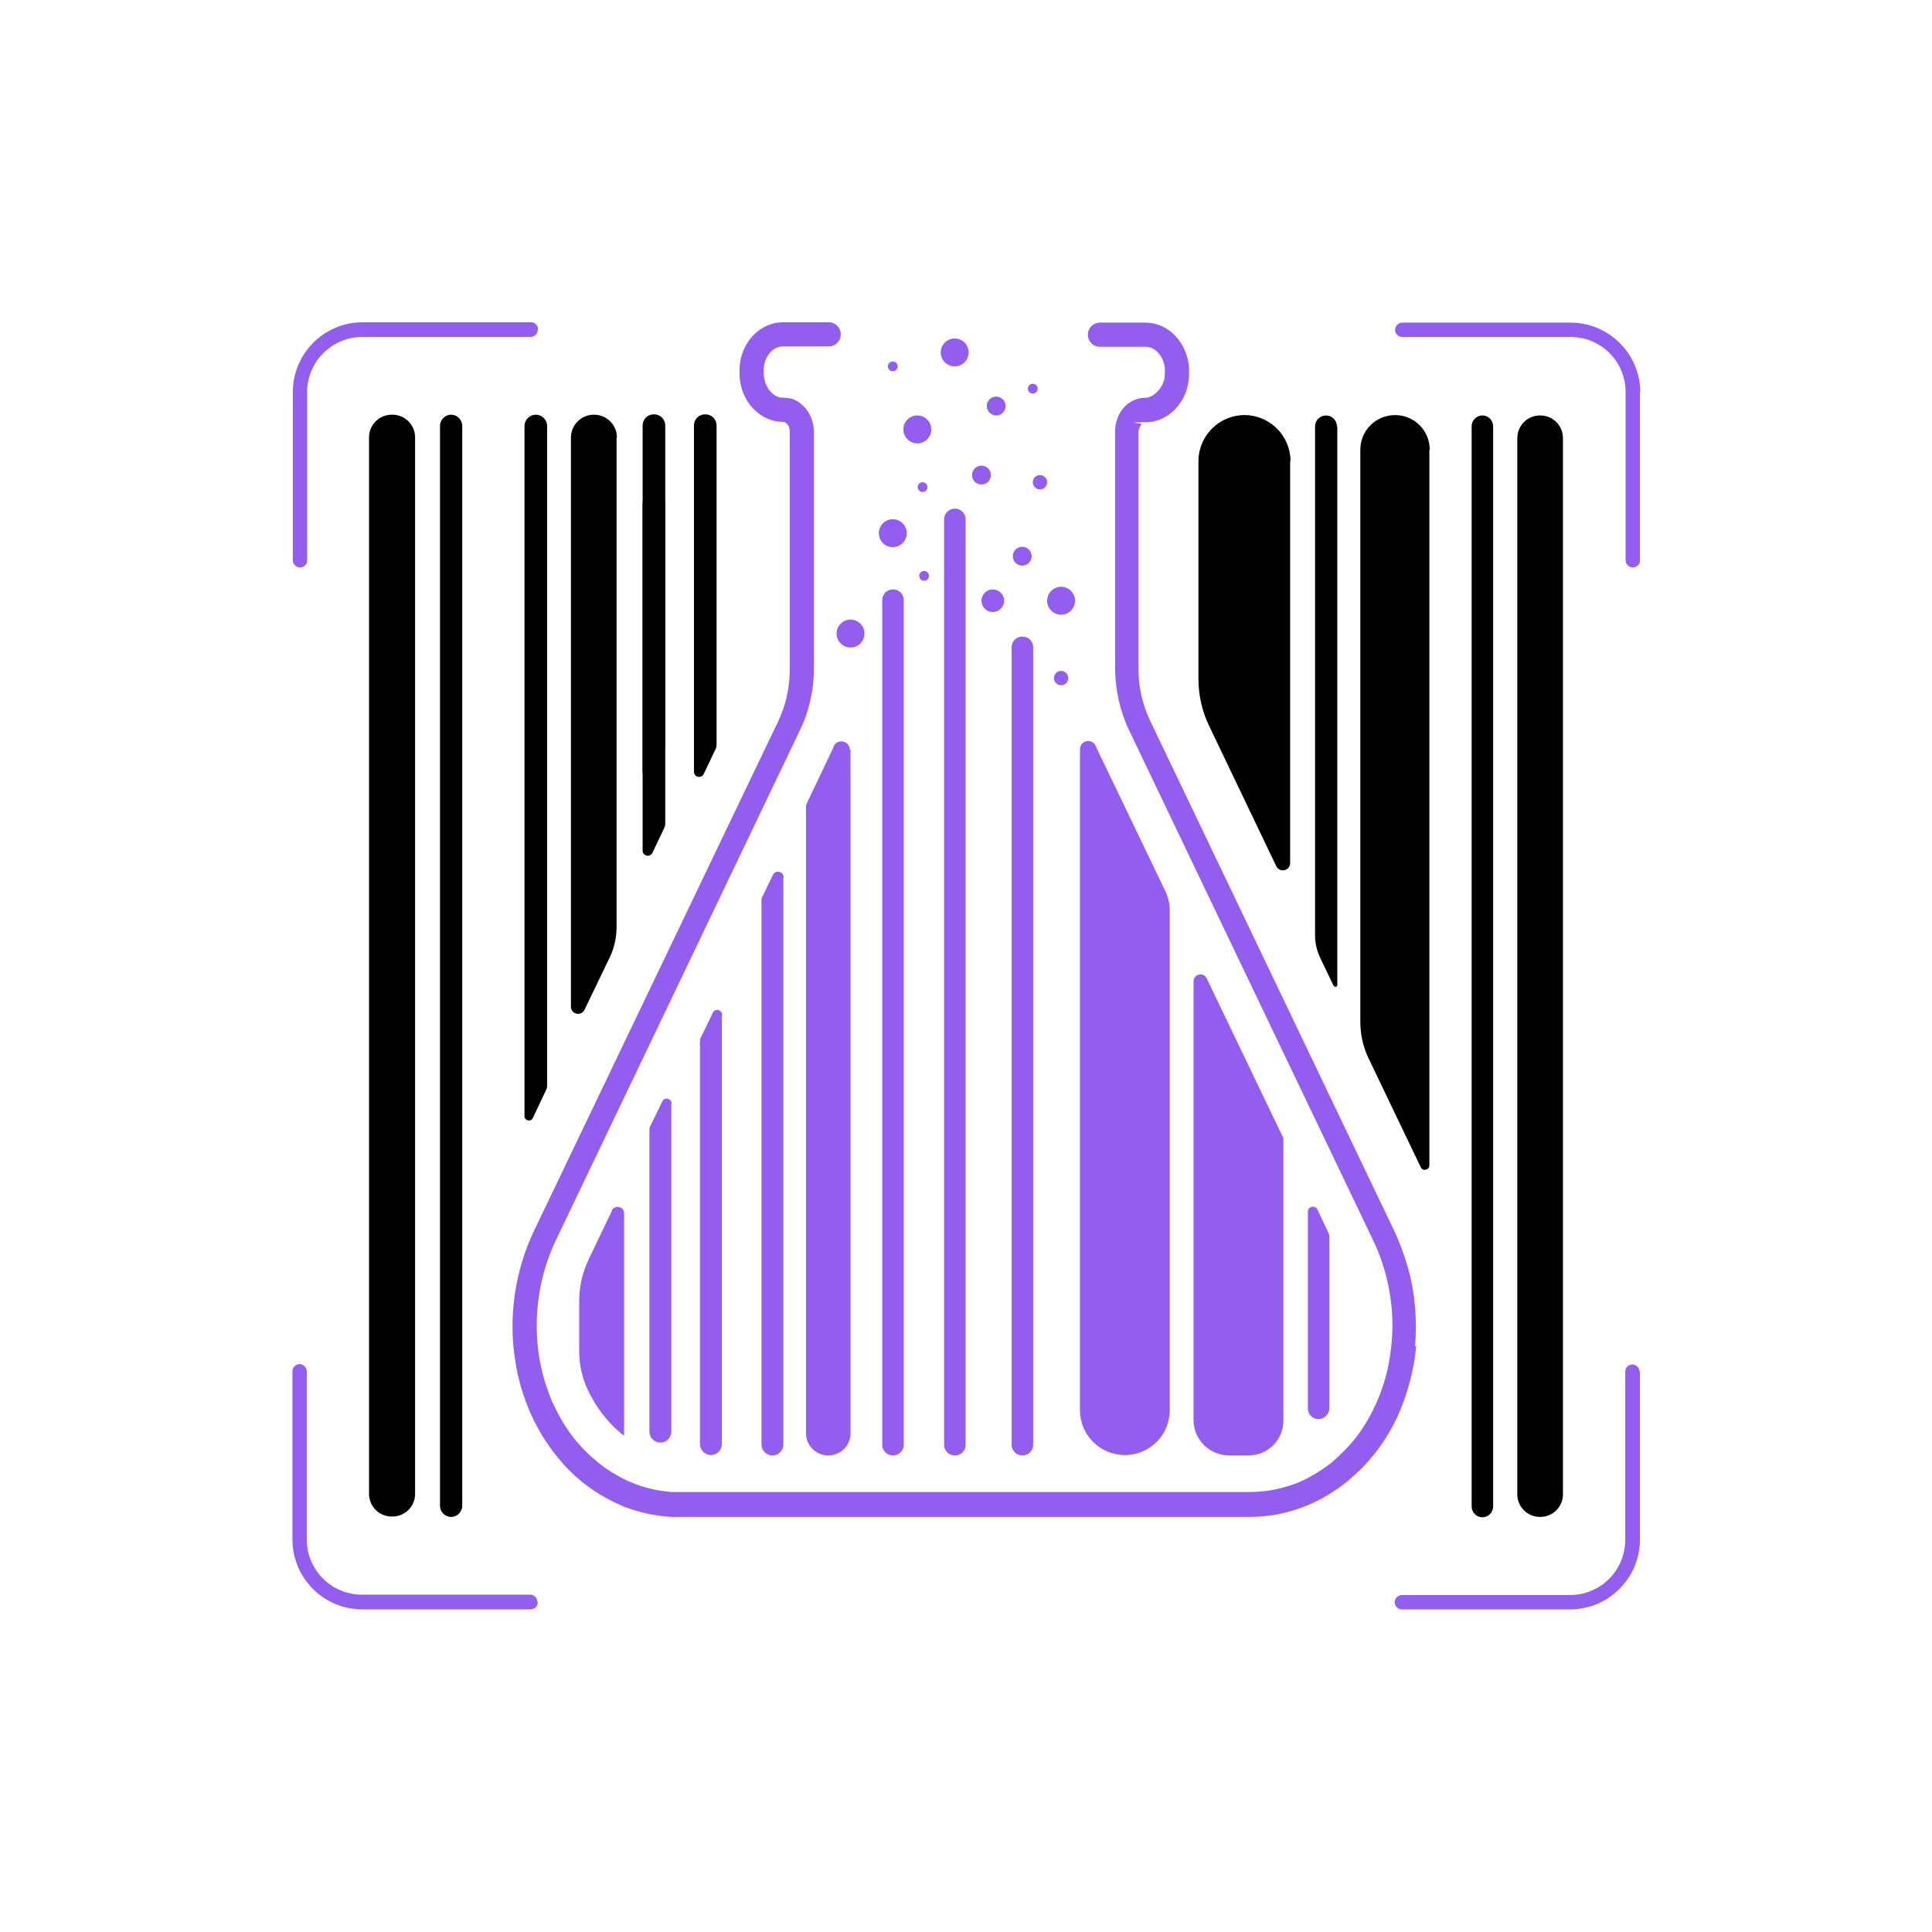
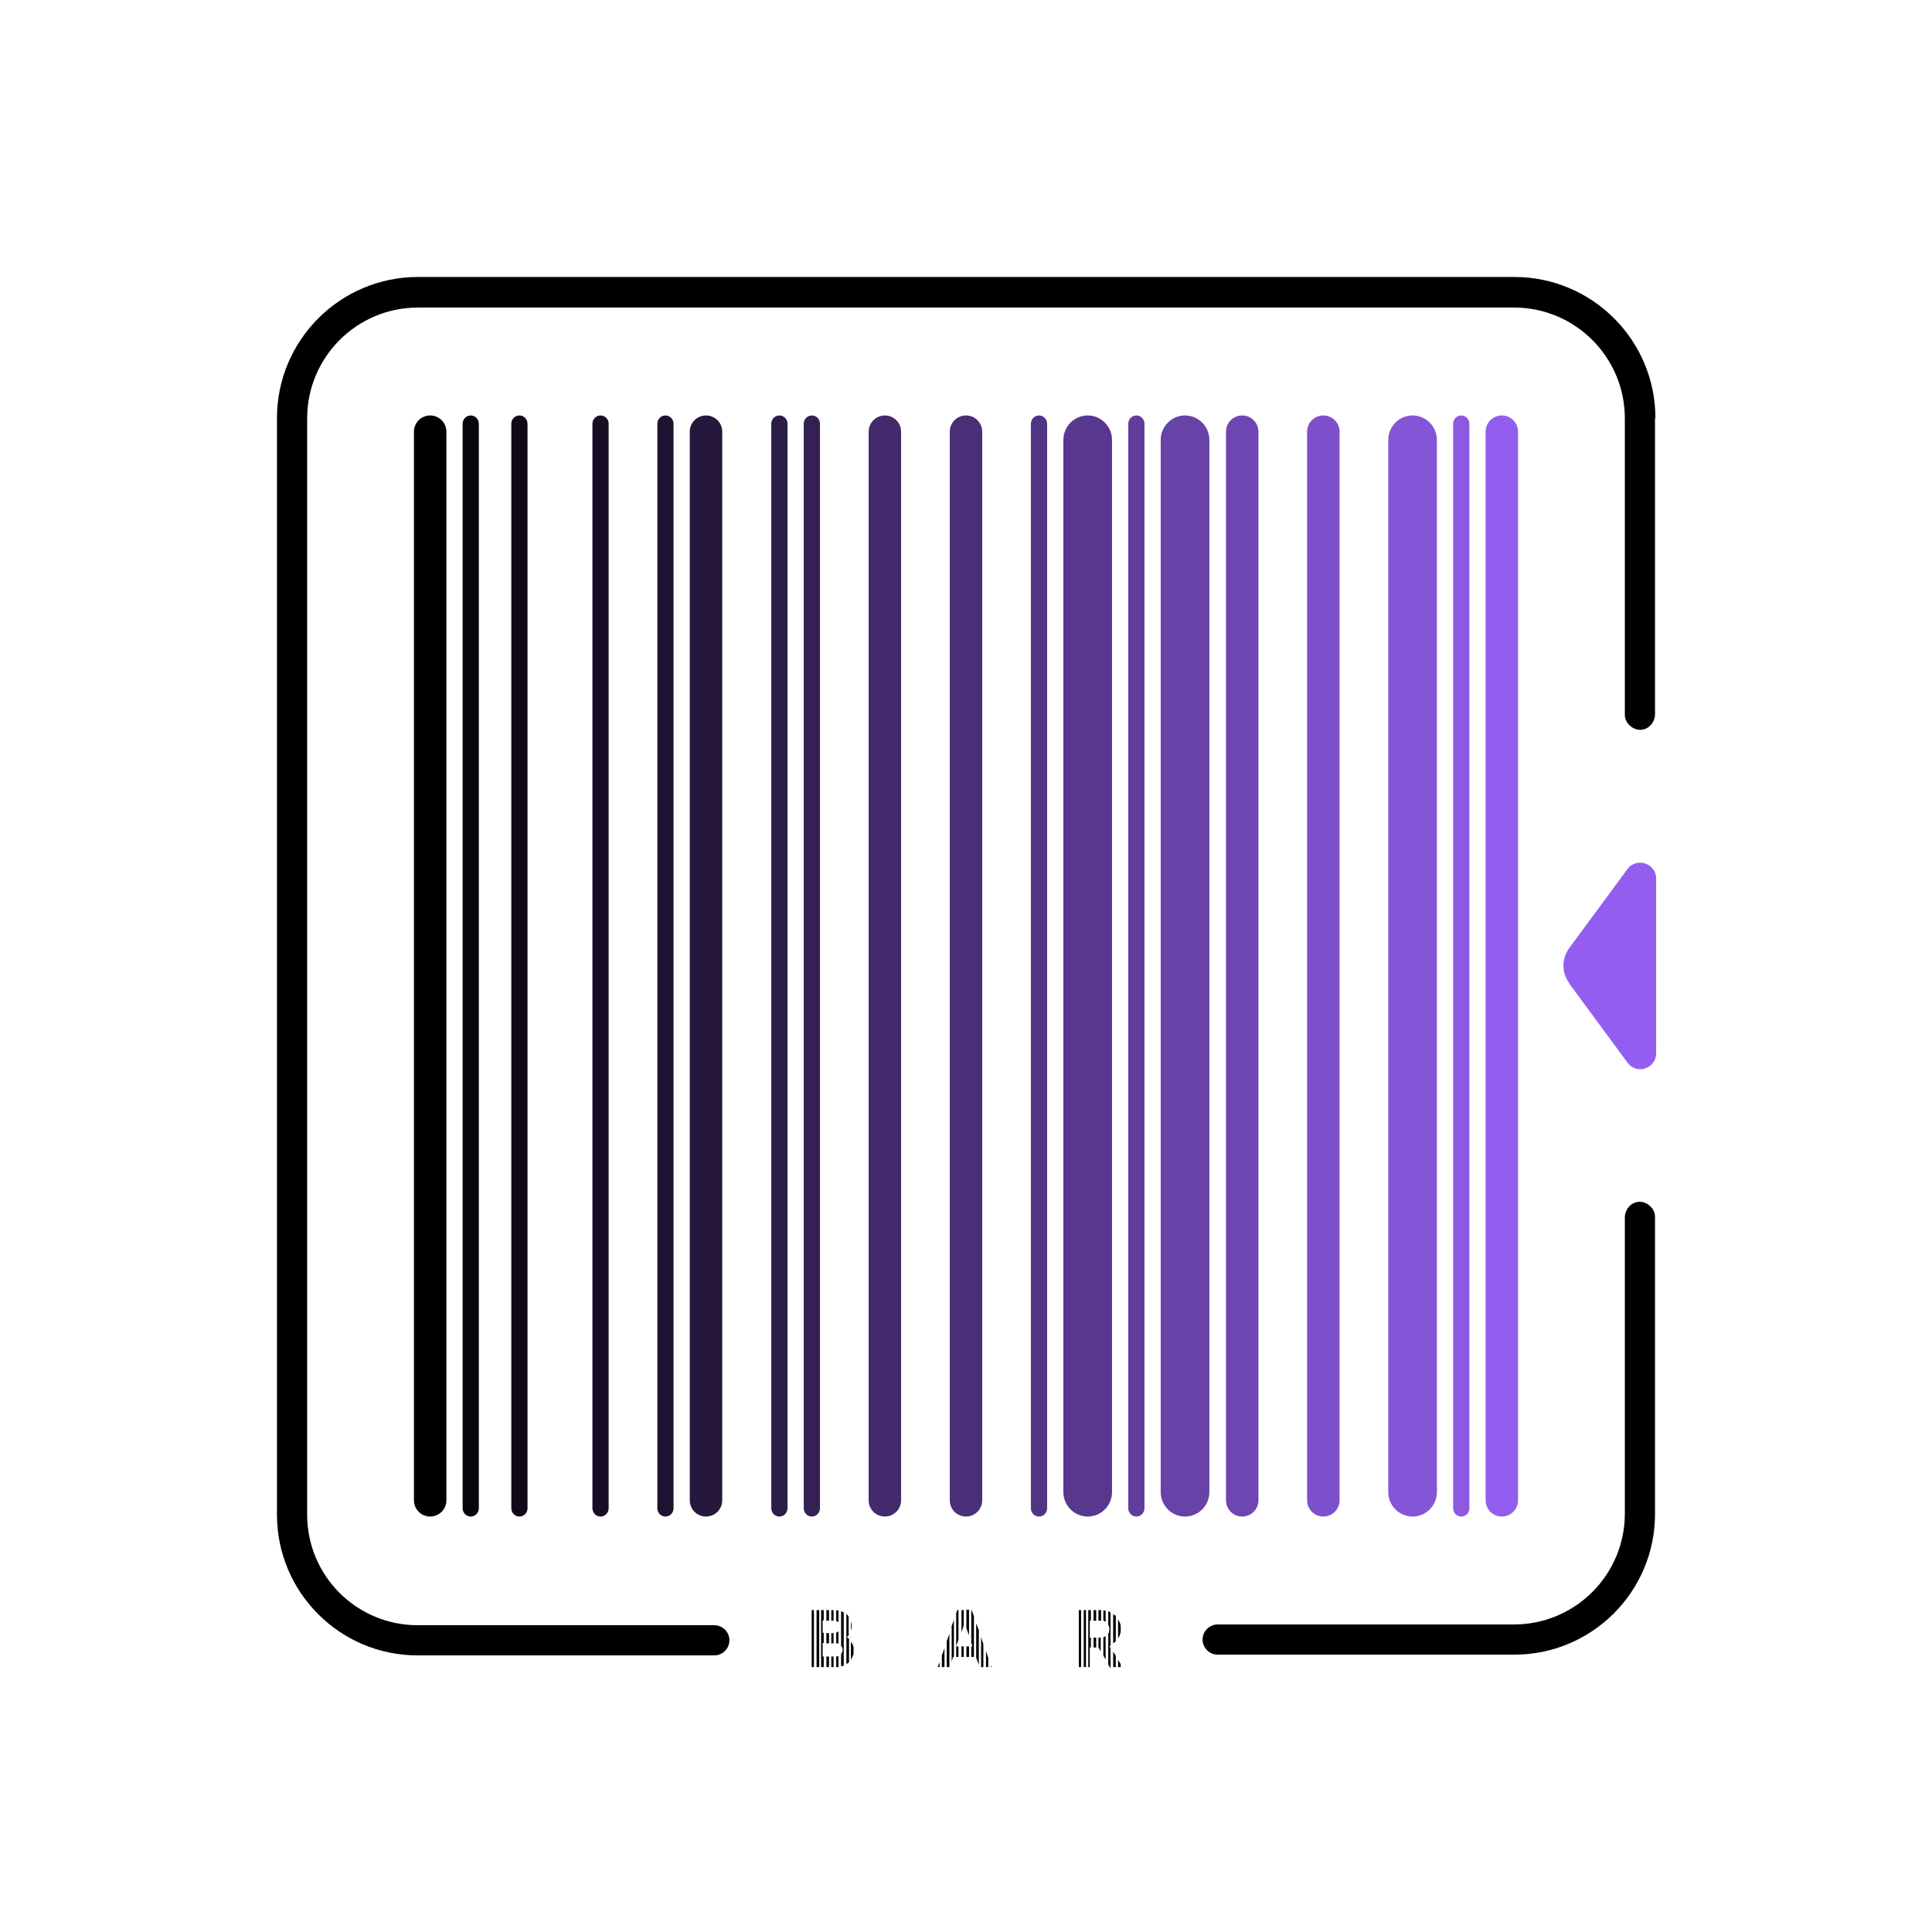
<svg xmlns="http://www.w3.org/2000/svg" version="1.1" viewBox="0 0 512 512">
  <defs>
    <style>
      .st0 {
+         fill: #492f77;
+       }
+ 
+       .st1 {
+         fill: #6742a7;
+       }
+ 
+       .st2 {
+         fill: #1d1330;
+       }
+ 
+       .st3 {
        fill: #935eef;
      }

-       .st1 {
+       .st4 {
+         fill: #2c1c48;
+       }
+ 
+       .st5 {
+         fill: #58388f;
+       }
+ 
+       .st6 {
+         fill: #25183c;
+       }
+ 
+       .st7 {
+         fill: #7d50cb;
+       }
+ 
+       .st8 {
+         fill: #160e24;
+       }
+ 
+       .st9 {
+         fill: #8455d7;
+       }
+ 
+       .st10 {
+         fill: #07050c;
+       }
+ 
+       .st11 {
+         fill: #332154;
+       }
+ 
+       .st12 {
        fill: none;
      }

-       .st2 {
+       .st13 {
        fill: none;
+       }
+ 
+       .st14 {
+         fill: #513483;
+       }
+ 
+       .st15 {
+         fill: #8c59e3;
+       }
+ 
+       .st16 {
+         fill: #0f0918;
+       }
+ 
+       .st17 {
+         fill: #422a6c;
+       }
+ 
+       .st18 {
+         fill: #6e46b3;
+       }
+ 
+       .st19 {
+         fill: #603d9b;
      }
    </style>
  </defs>
  <g id="_Слой_3" data-name="Слой_3">
-     <rect class="st1" x="34.7" y="34.7" width="442.7" height="442.7" rx="62.1" ry="62.1" />
+     <rect class="st12" x="34.7" y="34.7" width="442.7" height="442.7" rx="62.1" ry="62.1" />
    <g>
-       <rect class="st2" x="48" y="413.6" width="416.1" height=".3" />
-       <rect class="st2" x="48" y="391.1" width="416.1" height=".3" />
-       <rect class="st2" x="48" y="368.5" width="416.1" height=".3" />
-       <rect class="st2" x="48" y="346" width="416.1" height=".3" />
-       <rect class="st2" x="48" y="323.4" width="416.1" height=".3" />
-       <rect class="st2" x="48" y="300.9" width="416.1" height=".3" />
-       <rect class="st2" x="48" y="278.4" width="416.1" height=".3" />
-       <rect class="st2" x="48" y="255.8" width="416.1" height=".3" />
-       <rect class="st2" x="48" y="233.3" width="416.1" height=".3" />
-       <rect class="st2" x="48" y="210.8" width="416.1" height=".3" />
-       <rect class="st2" x="48" y="188.2" width="416.1" height=".3" />
-       <rect class="st2" x="48" y="165.7" width="416.1" height=".3" />
-       <rect class="st2" x="48" y="143.1" width="416.1" height=".3" />
-       <rect class="st2" x="48" y="120.6" width="416.1" height=".3" />
-       <rect class="st2" x="48" y="98.1" width="416.1" height=".3" />
-       <rect class="st2" x="48" y="86.8" width="416.1" height=".3" />
-       <rect class="st2" x="48" y="424.9" width="416.1" height=".3" />
-       <rect class="st2" x="48" y="402.3" width="416.1" height=".3" />
-       <rect class="st2" x="48" y="379.8" width="416.1" height=".3" />
-       <rect class="st2" x="48" y="357.3" width="416.1" height=".3" />
-       <rect class="st2" x="48" y="334.7" width="416.1" height=".3" />
-       <rect class="st2" x="48" y="312.2" width="416.1" height=".3" />
-       <rect class="st2" x="48" y="289.6" width="416.1" height=".3" />
-       <rect class="st2" x="48" y="267.1" width="416.1" height=".3" />
-       <rect class="st2" x="48" y="244.6" width="416.1" height=".3" />
-       <rect class="st2" x="48" y="222" width="416.1" height=".3" />
-       <rect class="st2" x="48" y="199.5" width="416.1" height=".3" />
-       <rect class="st2" x="48" y="177" width="416.1" height=".3" />
-       <rect class="st2" x="48" y="154.4" width="416.1" height=".3" />
-       <rect class="st2" x="48" y="131.9" width="416.1" height=".3" />
-       <rect class="st2" x="48" y="109.3" width="416.1" height=".3" />
-       <rect class="st2" x="98.1" y="47.9" width=".3" height="416.1" />
-       <rect class="st2" x="120.6" y="47.9" width=".3" height="416.1" />
-       <rect class="st2" x="143.1" y="47.9" width=".3" height="416.1" />
-       <rect class="st2" x="165.7" y="47.9" width=".3" height="416.1" />
-       <rect class="st2" x="188.2" y="47.9" width=".3" height="416.1" />
-       <rect class="st2" x="210.8" y="47.9" width=".3" height="416.1" />
-       <rect class="st2" x="233.3" y="47.9" width=".3" height="416.1" />
-       <rect class="st2" x="255.8" y="47.9" width=".3" height="416.1" />
-       <rect class="st2" x="278.4" y="47.9" width=".3" height="416.1" />
-       <rect class="st2" x="300.9" y="47.9" width=".3" height="416.1" />
-       <rect class="st2" x="323.4" y="47.9" width=".3" height="416.1" />
-       <rect class="st2" x="346" y="47.9" width=".3" height="416.1" />
-       <rect class="st2" x="368.5" y="47.9" width=".3" height="416.1" />
-       <rect class="st2" x="391.1" y="47.9" width=".3" height="416.1" />
-       <rect class="st2" x="413.6" y="47.9" width=".3" height="416.1" />
-       <rect class="st2" x="424.7" y="47.9" width=".3" height="416.1" />
-       <rect class="st2" x="86.8" y="47.9" width=".3" height="416.1" />
-       <rect class="st2" x="109.3" y="47.9" width=".3" height="416.1" />
-       <rect class="st2" x="131.8" y="47.9" width=".3" height="416.1" />
-       <rect class="st2" x="154.4" y="47.9" width=".3" height="416.1" />
-       <rect class="st2" x="176.9" y="47.9" width=".3" height="416.1" />
-       <rect class="st2" x="199.5" y="47.9" width=".3" height="416.1" />
-       <rect class="st2" x="222" y="47.9" width=".3" height="416.1" />
-       <rect class="st2" x="244.5" y="47.9" width=".3" height="416.1" />
-       <rect class="st2" x="267.1" y="47.9" width=".3" height="416.1" />
-       <rect class="st2" x="289.6" y="47.9" width=".3" height="416.1" />
-       <rect class="st2" x="312.2" y="47.9" width=".3" height="416.1" />
-       <rect class="st2" x="334.7" y="47.9" width=".3" height="416.1" />
-       <rect class="st2" x="357.2" y="47.9" width=".3" height="416.1" />
-       <rect class="st2" x="379.8" y="47.9" width=".3" height="416.1" />
-       <rect class="st2" x="402.3" y="47.9" width=".3" height="416.1" />
+       <rect class="st13" x="48" y="413.6" width="416.1" height=".3" />
+       <rect class="st13" x="48" y="391.1" width="416.1" height=".3" />
+       <rect class="st13" x="48" y="368.5" width="416.1" height=".3" />
+       <rect class="st13" x="48" y="346" width="416.1" height=".3" />
+       <rect class="st13" x="48" y="323.4" width="416.1" height=".3" />
+       <rect class="st13" x="48" y="300.9" width="416.1" height=".3" />
+       <rect class="st13" x="48" y="278.4" width="416.1" height=".3" />
+       <rect class="st13" x="48" y="255.8" width="416.1" height=".3" />
+       <rect class="st13" x="48" y="233.3" width="416.1" height=".3" />
+       <rect class="st13" x="48" y="210.8" width="416.1" height=".3" />
+       <rect class="st13" x="48" y="188.2" width="416.1" height=".3" />
+       <rect class="st13" x="48" y="165.7" width="416.1" height=".3" />
+       <rect class="st13" x="48" y="143.1" width="416.1" height=".3" />
+       <rect class="st13" x="48" y="120.6" width="416.1" height=".3" />
+       <rect class="st13" x="48" y="98.1" width="416.1" height=".3" />
+       <rect class="st13" x="48" y="86.8" width="416.1" height=".3" />
+       <rect class="st13" x="48" y="424.9" width="416.1" height=".3" />
+       <rect class="st13" x="48" y="402.3" width="416.1" height=".3" />
+       <rect class="st13" x="48" y="379.8" width="416.1" height=".3" />
+       <rect class="st13" x="48" y="357.3" width="416.1" height=".3" />
+       <rect class="st13" x="48" y="334.7" width="416.1" height=".3" />
+       <rect class="st13" x="48" y="312.2" width="416.1" height=".3" />
+       <rect class="st13" x="48" y="289.6" width="416.1" height=".3" />
+       <rect class="st13" x="48" y="267.1" width="416.1" height=".3" />
+       <rect class="st13" x="48" y="244.6" width="416.1" height=".3" />
+       <rect class="st13" x="48" y="222" width="416.1" height=".3" />
+       <rect class="st13" x="48" y="199.5" width="416.1" height=".3" />
+       <rect class="st13" x="48" y="177" width="416.1" height=".3" />
+       <rect class="st13" x="48" y="154.4" width="416.1" height=".3" />
+       <rect class="st13" x="48" y="131.9" width="416.1" height=".3" />
+       <rect class="st13" x="48" y="109.3" width="416.1" height=".3" />
+       <rect class="st13" x="98.1" y="47.9" width=".3" height="416.1" />
+       <rect class="st13" x="120.6" y="47.9" width=".3" height="416.1" />
+       <rect class="st13" x="143.1" y="47.9" width=".3" height="416.1" />
+       <rect class="st13" x="165.7" y="47.9" width=".3" height="416.1" />
+       <rect class="st13" x="188.2" y="47.9" width=".3" height="416.1" />
+       <rect class="st13" x="210.8" y="47.9" width=".3" height="416.1" />
+       <rect class="st13" x="233.3" y="47.9" width=".3" height="416.1" />
+       <rect class="st13" x="255.8" y="47.9" width=".3" height="416.1" />
+       <rect class="st13" x="278.4" y="47.9" width=".3" height="416.1" />
+       <rect class="st13" x="300.9" y="47.9" width=".3" height="416.1" />
+       <rect class="st13" x="323.4" y="47.9" width=".3" height="416.1" />
+       <rect class="st13" x="346" y="47.9" width=".3" height="416.1" />
+       <rect class="st13" x="368.5" y="47.9" width=".3" height="416.1" />
+       <rect class="st13" x="391.1" y="47.9" width=".3" height="416.1" />
+       <rect class="st13" x="413.6" y="47.9" width=".3" height="416.1" />
+       <rect class="st13" x="424.7" y="47.9" width=".3" height="416.1" />
+       <rect class="st13" x="86.8" y="47.9" width=".3" height="416.1" />
+       <rect class="st13" x="109.3" y="47.9" width=".3" height="416.1" />
+       <rect class="st13" x="131.8" y="47.9" width=".3" height="416.1" />
+       <rect class="st13" x="154.4" y="47.9" width=".3" height="416.1" />
+       <rect class="st13" x="176.9" y="47.9" width=".3" height="416.1" />
+       <rect class="st13" x="199.5" y="47.9" width=".3" height="416.1" />
+       <rect class="st13" x="222" y="47.9" width=".3" height="416.1" />
+       <rect class="st13" x="244.5" y="47.9" width=".3" height="416.1" />
+       <rect class="st13" x="267.1" y="47.9" width=".3" height="416.1" />
+       <rect class="st13" x="289.6" y="47.9" width=".3" height="416.1" />
+       <rect class="st13" x="312.2" y="47.9" width=".3" height="416.1" />
+       <rect class="st13" x="334.7" y="47.9" width=".3" height="416.1" />
+       <rect class="st13" x="357.2" y="47.9" width=".3" height="416.1" />
+       <rect class="st13" x="379.8" y="47.9" width=".3" height="416.1" />
+       <rect class="st13" x="402.3" y="47.9" width=".3" height="416.1" />
    </g>
  </g>
-   <g id="_Слой_2" data-name="Слой_2">
+   <g id="_Слой_4" data-name="Слой_4">
    <g>
-       <g>
-         <g>
-           <rect x="97.8" y="109.9" width="12.2" height="292" rx="6" ry="6" />
-           <rect x="116.6" y="109.9" width="5.9" height="292.1" rx="3" ry="3" />
-           <path d="M145,112.9v174.7c0,.5-.1.9-.3,1.3l-3.5,7.4c-.5,1.1-2.2.7-2.2-.5V112.9c0-1.7,1.4-3,3-3h0c1.7,0,3,1.4,3,3Z" />
-           <path d="M163.4,116v129.6c0,2.8-.6,5.6-1.8,8.1l-6.7,13.9c-.9,1.8-3.6,1.2-3.6-.8V116c0-3.4,2.7-6.1,6.1-6.1h0c3.4,0,6.1,2.7,6.1,6.1Z" />
-           <path d="M189.9,112.9v84.4c0,.4-.1.9-.3,1.3l-3.1,6.5c-.6,1.3-2.6.9-2.6-.6v-91.7c0-1.7,1.3-3,3-3h0c1.7,0,3,1.3,3,3Z" />
-           <path d="M176.3,133.8v84.4c0,.4-.1.9-.3,1.3l-3.1,6.5c-.6,1.3-2.6.9-2.6-.6v-91.7c0-1.7,1.3-3,3-3h0c1.7,0,3,1.3,3,3Z" />
-           <path d="M176.3,112.9v84.4c0,.4-.1.9-.3,1.3l-3.1,6.5c-.6,1.3-2.6.9-2.6-.6v-91.7c0-1.7,1.3-3,3-3h0c1.7,0,3,1.3,3,3Z" />
-           <path d="M341.9,122.2v106.5c0,2.1-2.8,2.7-3.7.8l-17.8-37.2c-1.9-3.9-2.8-8.2-2.8-12.5v-57.6c0-6.7,5.5-12.2,12.2-12.2h0c6.7,0,12.2,5.5,12.2,12.2Z" />
-           <path d="M354.4,113v148c0,.6-.7.7-1,.2l-3.5-7.3c-.9-1.9-1.4-3.9-1.4-6V113c0-1.6,1.3-2.9,2.9-2.9h0c1.6,0,2.9,1.3,2.9,2.9Z" />
-           <path d="M378.8,119.2v189.6c0,1.3-1.8,1.7-2.3.5l-13.8-28.8c-1.5-3.1-2.2-6.4-2.2-9.8V119.2c0-5.1,4.1-9.2,9.2-9.2h0c5.1,0,9.2,4.1,9.2,9.2Z" />
-           <rect x="390" y="110.1" width="5.7" height="292" rx="2.9" ry="2.9" />
-           <rect x="402.1" y="110.1" width="12.1" height="291.9" rx="6" ry="6" />
-         </g>
-         <g>
-           <path class="st0" d="M352.3,327.9v45.3c0,.6-.2,1.2-.6,1.7h0c-1.7,2.2-5.1,1.1-5.1-1.7v-52.1c0-1.4,1.9-1.8,2.5-.6l2.9,6.1c.2.4.3.8.3,1.2Z" />
-           <path class="st0" d="M340.1,301.8v74.7c0,5.1-4.1,9.2-9.2,9.2h0s-5.2,0-5.2,0c-5.2,0-9.4-4.2-9.4-9.4v-116.2c0-2,2.7-2.6,3.5-.8l20.4,42.5Z" />
-           <path class="st0" d="M310,241.5v132.2c0,6.6-5.3,11.9-11.9,11.9h0c-6.6,0-11.9-5.3-11.9-11.9v-175.1c0-2.4,3.2-3.1,4.2-.9s0,0,0,.1l18.4,38.3c.8,1.6,1.2,3.4,1.2,5.3Z" />
-           <rect class="st0" x="268.1" y="168.7" width="5.7" height="217" rx="2.8" ry="2.8" />
-           <rect class="st0" x="250.2" y="134.8" width="5.7" height="250.9" rx="2.8" ry="2.8" />
-           <rect class="st0" x="233.8" y="156.2" width="5.7" height="229.5" rx="2.8" ry="2.8" />
-           <path class="st0" d="M225.4,198.7v181.1c0,3.3-2.6,5.9-5.9,5.9h0c-3.3,0-5.9-2.6-5.9-5.9v-166.4s.2-.5.2-.5l7.1-14.9c0,0,0-.1,0-.2,1-2.2,4.3-1.5,4.3.9Z" />
-           <path class="st0" d="M207.6,232.6v150.2c0,1.6-1.3,2.9-2.9,2.9h0c-1.6,0-2.9-1.3-2.9-2.9v-144c0-.4,0-.9.3-1.3l2.7-5.6c.7-1.5,2.9-1,2.9.7Z" />
-           <path class="st0" d="M191.3,269.1v113.6c0,1.6-1.3,2.9-2.9,2.9h0c-1.6,0-2.9-1.3-2.9-2.9v-106.6c0-.4,0-.9.3-1.3l3.1-6.4c.6-1.3,2.5-.8,2.5.6Z" />
-           <path class="st0" d="M177.9,292.6v86.8c0,1.6-1.3,2.9-2.9,2.9h0c-1.6,0-2.9-1.3-2.9-2.9v-79.8c0-.4,0-.9.3-1.3l3.1-6.4c.6-1.3,2.5-.8,2.5.6Z" />
-           <path class="st0" d="M162.1,320.8c.8-1.6,3.3-1.1,3.3.7v59c-.3-.2-.6-.5-.9-.7-3.7-3.1-6.7-7.1-8.9-11.8h0c-1.4-3.1-2.1-6.5-2.1-9.8v-13.3c0-3.4.6-6.8,2-10s.6-1.4.9-2l5.8-12.1Z" />
-         </g>
-         <path class="st0" d="M375.3,356.7c-.1,1.3-.3,2.4-.4,3.4-.8,5-2.2,9.9-4.2,14.5-3.1,7-7.5,12.8-13,17.4-.1.1-.2.2-.4.4-1.7,1.4-3.5,2.6-5.4,3.8-1.8,1.1-3.7,2-5.6,2.8-2,.8-4.1,1.5-6.3,2-1.6.4-3.2.6-4.8.8-1.4.1-2.8.2-4.3.2h-150.4c-.8,0-1.7,0-2.5,0-2-.1-3.9-.4-5.7-.7-2.3-.5-4.5-1.1-6.6-1.9h-.2c-.2-.1-.3-.2-.5-.3-3.9-1.6-7.5-3.8-10.8-6.4,0,0-.1-.1-.2-.2-2.2-1.8-4.2-3.8-6-6-2.2-2.7-4.2-5.6-5.8-8.7-.5-.9-1-1.9-1.5-3-2-4.6-3.5-9.4-4.2-14.5-1.8-11.5,0-23.7,5.1-34.3l64.7-135c.9-2,1.7-4.1,2.2-6.4.5-2.3.8-4.7.8-7.2v-62.8c0-.9-.2-1.8-.8-2.3s-.6-.5-1-.5c-6.1,0-11.2-5.4-11.5-12.2v-.2c0-.7,0-1.4,0-2.1.4-6.7,5.5-11.9,11.5-11.9h12.1c1.8,0,3.2,1.4,3.2,3.2s-1.4,3.2-3.2,3.2h-12.1c-2.7,0-4.9,2.6-5.1,5.9,0,.5,0,1,0,1.5h0c.2,3.5,2.5,6.2,5.1,6.2s4,.8,5.5,2.3c1.7,1.7,2.7,4.2,2.7,6.8v9.7h0v53c0,4.9-1,9.9-2.8,14.3-.3.7-.6,1.3-.9,2l-64.6,135c-.4.8-.7,1.5-1,2.2-3.8,8.9-5,19-3.6,28.4.7,4.4,1.9,8.6,3.6,12.5,0,.1.1.3.2.4,1.7,3.7,3.7,7,6.2,10,1.7,2,3.5,3.8,5.5,5.4,1.9,1.6,3.9,2.9,6,4,.2.1.5.3.7.4,2.2,1.1,4.5,2,6.9,2.6,1.9.5,4,.8,6,1,.9,0,1.8,0,2.6,0h150.4c3.3,0,6.5-.4,9.5-1.3,2.3-.6,4.6-1.5,6.7-2.7,2-1.1,4-2.4,5.8-3.8,0,0,.2-.1.2-.2h0c2.1-1.8,4.1-3.8,5.8-5.9,2.3-2.8,4.2-6.1,5.8-9.6,1.8-4,3.1-8.4,3.7-12.8,1.6-10.3,0-21.1-4.6-30.6l-64.6-135c-2.4-5-3.6-10.6-3.7-16.3v-62.7c0-2.6.9-5.1,2.6-6.8,1.5-1.5,3.5-2.3,5.5-2.3s5-2.7,5.1-6.1h0c0-.5,0-1,0-1.5-.2-3.3-2.5-5.9-5.1-5.9h-12.1c-1.8,0-3.2-1.4-3.2-3.2s1.4-3.2,3.2-3.2h12.1c6,0,11,5.2,11.5,11.9,0,.7,0,1.4,0,2.1v.2c-.3,6.8-5.4,12.2-11.5,12.2s-.8.3-1,.5c-.6.6-.9,1.4-.9,2.3v8.3s0,.8,0,.8v53.6c0,4.7,1.1,9.4,3.1,13.6l64.6,135c1.5,3.1,2.7,6.5,3.7,9.9s1.6,7,1.9,10.5c.3,3.5.3,7,0,10.4Z" />
-         <g>
-           <circle class="st0" cx="275.6" cy="127.8" r="1.9" />
-           <circle class="st0" cx="281.2" cy="179.7" r="1.9" />
-           <circle class="st0" cx="243.1" cy="113.8" r="3.7" />
-           <circle class="st0" cx="225.4" cy="167.9" r="3.7" />
-           <circle class="st0" cx="264" cy="107.6" r="2.5" />
-           <circle class="st0" cx="260.1" cy="125.9" r="2.5" />
-           <circle class="st0" cx="253" cy="93.4" r="3.7" />
-           <circle class="st0" cx="236.6" cy="97.1" r="1.3" />
-           <circle class="st0" cx="244.5" cy="129.1" r="1.3" />
-           <circle class="st0" cx="244.9" cy="152.6" r="1.3" />
-           <circle class="st0" cx="273.7" cy="103" r="1.3" />
-           <circle class="st0" cx="270.9" cy="147.4" r="2.5" />
-           <circle class="st0" cx="263.1" cy="159.2" r="3" />
-           <circle class="st0" cx="236.6" cy="141.3" r="3.7" />
-           <circle class="st0" cx="281.2" cy="159.2" r="3.7" />
-         </g>
-       </g>
-       <g>
-         <path class="st0" d="M142.5,87.4c0,1.1-.9,1.9-1.9,1.9h-44.6c-8,0-14.6,6.5-14.6,14.6v44.6c0,1.1-.9,1.9-1.9,1.9s-1.9-.9-1.9-1.9v-44.6c0-10.2,8.3-18.5,18.5-18.5h44.6c1.1,0,1.9.9,1.9,1.9Z" />
-         <path class="st0" d="M434.6,103.9v44.6c0,1.1-.9,1.9-1.9,1.9s-1.9-.9-1.9-1.9v-44.6c0-8.1-6.5-14.6-14.6-14.6h-44.6c-1.1,0-1.9-.9-1.9-1.9s.9-1.9,1.9-1.9h44.6c10.2,0,18.5,8.3,18.5,18.5Z" />
-         <path class="st0" d="M434.6,363.4v44.6c0,10.2-8.3,18.5-18.5,18.5h-44.6c-1.1,0-1.9-.9-1.9-1.9s.9-1.9,1.9-1.9h44.6c8,0,14.6-6.5,14.6-14.6v-44.6c0-1.1.9-1.9,1.9-1.9s1.9.9,1.9,1.9Z" />
-         <path class="st0" d="M142.5,424.6c0,1.1-.9,1.9-1.9,1.9h-44.6c-10.2,0-18.5-8.3-18.5-18.5v-44.6c0-1.1.9-1.9,1.9-1.9s1.9.9,1.9,1.9v44.6c0,8,6.5,14.6,14.6,14.6h44.6c1.1,0,1.9.9,1.9,1.9Z" />
-       </g>
+       <rect x="109.7" y="110.1" width="8.6" height="291.8" rx="4.3" ry="4.3" />
+       <rect class="st10" x="122.6" y="110.1" width="4.3" height="291.8" rx="2.2" ry="2.2" />
+       <rect class="st16" x="135.5" y="110.1" width="4.3" height="291.8" rx="2.2" ry="2.2" />
+       <rect class="st8" x="157" y="110.1" width="4.3" height="291.8" rx="2.2" ry="2.2" />
+       <rect class="st2" x="174.2" y="110.1" width="4.3" height="291.8" rx="2.2" ry="2.2" />
+       <rect class="st6" x="182.8" y="110.1" width="8.6" height="291.8" rx="4.3" ry="4.3" />
+       <rect class="st4" x="204.4" y="110.1" width="4.3" height="291.8" rx="2.2" ry="2.2" />
+       <rect class="st11" x="213" y="110.1" width="4.3" height="291.8" rx="2.2" ry="2.2" />
+       <rect class="st17" x="230.2" y="110.1" width="8.6" height="291.8" rx="4.3" ry="4.3" />
+       <rect class="st0" x="251.7" y="110.1" width="8.6" height="291.8" rx="4.3" ry="4.3" />
+       <rect class="st14" x="273.2" y="110.1" width="4.3" height="291.8" rx="2.2" ry="2.2" />
+       <rect class="st5" x="281.8" y="110.1" width="12.9" height="291.8" rx="6.5" ry="6.5" />
+       <rect class="st19" x="299" y="110.1" width="4.3" height="291.8" rx="2.2" ry="2.2" />
+       <rect class="st1" x="307.6" y="110.1" width="12.9" height="291.8" rx="6.5" ry="6.5" />
+       <rect class="st18" x="324.9" y="110.1" width="8.6" height="291.8" rx="4.3" ry="4.3" />
+       <rect class="st7" x="346.4" y="110.1" width="8.6" height="291.8" rx="4.3" ry="4.3" />
+       <rect class="st9" x="367.9" y="110.1" width="12.9" height="291.8" rx="6.5" ry="6.5" />
+       <rect class="st15" x="385.1" y="110.1" width="4.3" height="291.8" rx="2.2" ry="2.2" />
+       <rect class="st3" x="393.7" y="110.1" width="8.6" height="291.8" rx="4.3" ry="4.3" />
+     </g>
+     <g>
+       <path d="M438.6,110.8v78.4c0,2.1-1.5,4-3.6,4.2s-4.4-1.6-4.4-4v-78.5c0-16.2-13.1-29.4-29.4-29.4H110.8c-16.2,0-29.4,13.1-29.4,29.4v290.5c0,16.2,13.1,29.3,29.3,29.3h78.6c2.2,0,4,1.8,4,4h0c0,2.2-1.8,4-4,4h-78.6c-20.6,0-37.3-16.7-37.3-37.3V110.8c0-20.6,16.7-37.4,37.4-37.4h290.5c20.6,0,37.4,16.7,37.4,37.4Z" />
+       <path d="M438.6,322.7v78.5c0,20.6-16.7,37.3-37.3,37.3h-78.6c-2.2,0-4-1.8-4-4h0c0-2.2,1.8-4,4-4h78.5c16.2,0,29.4-13.1,29.4-29.4v-78.4c0-2.1,1.5-4,3.6-4.2s4.4,1.6,4.4,4Z" />
+     </g>
+     <path class="st3" d="M415.9,260.7l15.4,20.9c2.4,3.3,7.6,1.6,7.6-2.5v-46.3c0-4-5.2-5.7-7.6-2.5l-15.4,20.9c-2.1,2.8-2.1,6.6,0,9.4Z" />
+     <g>
+       <path d="M219,432.8v2.7h.7v-2.7h-.7ZM220.3,432.8v2.7h.6v-2.7h-.6ZM219,432.8v2.7h.7v-2.7h-.7ZM220.3,432.8v2.7h.6v-2.7h-.6ZM219,432.8v2.7h.7v-2.7h-.7ZM220.3,432.8v2.7h.6v-2.7h-.6ZM219,432.8v2.7h.7v-2.7h-.7ZM220.3,432.8v2.7h.6v-2.7h-.6ZM219,432.8v2.7h.7v-2.7h-.7ZM219,432.8v2.7h.7v-2.7h-.7ZM219,432.8v2.7h.7v-2.7h-.7ZM219,432.8v2.7h.7v-2.7h-.7ZM219,432.8v2.7h.7v-2.7h-.7ZM219,432.8v2.7h.7v-2.7h-.7ZM219,432.8v2.7h.7v-2.7h-.7ZM219,426.7v2.8h.7v-2.8h-.7ZM219,432.8v2.7h.7v-2.7h-.7ZM219,432.8v2.7h.7v-2.7h-.7ZM219,432.8v2.7h.7v-2.7h-.7ZM219,432.8v2.7h.7v-2.7h-.7ZM219,432.8v2.7h.7v-2.7h-.7ZM219,432.8v2.7h.7v-2.7h-.7ZM219,432.8v2.7h.7v-2.7h-.7ZM219,432.8v2.7h.7v-2.7h-.7ZM220.3,432.8v2.7h.6v-2.7h-.6ZM220.3,432.8v2.7h.6v-2.7h-.6ZM220.3,432.8v2.7h.6v-2.7h-.6ZM220.3,426.7v2.8h.6v-2.8h-.6ZM220.3,432.8v2.7h.6v-2.7h-.6ZM220.3,432.8v2.7h.6v-2.7h-.6ZM220.3,432.8v2.7h.6v-2.7h-.6ZM220.3,432.8v2.7h.6v-2.7h-.6ZM220.3,432.8v2.7h.6v-2.7h-.6ZM222.9,427v9.1c.2.3.4.7.4,1.1s-.1.8-.4,1.1v3.3c.2,0,.4-.1.7-.2v-14.1c-.2-.1-.4-.2-.7-.3ZM220.3,439v2.8h.6v-2.8h-.6ZM219,439v2.8h.7v-2.8h-.7ZM221.6,439v2.8c.2,0,.4,0,.6,0v-2.9c-.2,0-.4.1-.6.1ZM224.9,433.3v-4.9c-.1-.2-.3-.4-.5-.6,0,0,0,0-.1-.1v13.3c.2-.1.5-.3.7-.5v-6.2c-.2-.2-.4-.3-.6-.4.2-.2.4-.4.6-.6ZM225.5,435.1v4.8c.3-.5.5-1,.7-1.6v-1.6c0-.6-.3-1.1-.7-1.6ZM225.5,429.8v2.3c.1-.4.2-.7.2-1.1s0-.8-.2-1.2ZM221.6,426.7v2.9c.2,0,.5.2.6.4,0,0,0,0,0,0v-3.2c-.2,0-.4,0-.6-.1ZM222.2,432.3c-.2.2-.4.3-.6.4v2.8c.2,0,.5,0,.6.1v-3.3s0,0,0,0ZM219,432.8v2.7h.7v-2.7h-.7ZM220.3,432.8v2.7h.6v-2.7h-.6ZM218.3,429.5v-2.8h-.7v15.1h.7v-2.8h-.3v-3.6h.3v-2.7h-.3v-3.3h.3ZM219,432.8v2.7h.7v-2.7h-.7ZM220.3,432.8v2.7h.6v-2.7h-.6ZM219,432.8v2.7h.7v-2.7h-.7ZM220.3,432.8v2.7h.6v-2.7h-.6ZM216.4,426.7v15.1h.7v-15.1h-.7ZM219,432.8v2.7h.7v-2.7h-.7ZM220.3,432.8v2.7h.6v-2.7h-.6ZM215.1,426.7v15.1h.6v-15.1h-.6Z" />
+       <path d="M249.6,438.6v3.2h.7v-5l-.7,1.9ZM252.2,431.2v9.1l.4-1.2h.2v-9.8l-.7,1.9ZM254.1,426.7h-.4l-.3.8v11.6h.6v-2.8h-.6l.6-1.8v-7.9ZM256.1,426.7v4.8l.7,1.9v-6.8h-.7ZM262.6,441.3v.5h.2l-.2-.5ZM261.3,437.6v4.2h.6v-2.4l-.6-1.9ZM260,433.9v7.9h.6v-6.1l-.6-1.8ZM258.7,430.2v9.1l.7,1.9v-9.2l-.7-1.8ZM257.4,426.7h0v8.7l.3.9h-.3v2.8h.7v-10.8l-.6-1.6ZM256.1,439.1h.7v-2.8h-.7v2.8ZM254.8,436.3v2.8h.6v-2.8h-.6ZM254.8,426.7v5.9l.6-1.9v-4h-.6ZM250.9,434.9v6.9h.7v-8.8l-.7,1.9ZM248.5,441.8h.5v-1.3l-.5,1.3Z" />
+       <path d="M285.9,426.7v15.1h.6v-15.1h-.6ZM287.2,426.7v15.1h.6v-15.1h-.6ZM289.8,426.7v2.8h.7v-2.8h-.7ZM291.1,426.7v2.8h.7v-2.8h-.7ZM292.4,426.7v2.8c.2,0,.4.2.6.3v-3c-.2,0-.4,0-.6,0ZM292.4,433.9v4.8l.6,1.1v-6.2c-.2.1-.4.2-.6.3ZM294.3,427.3c-.2-.1-.4-.2-.6-.3v3.6c.2.3.3.7.3,1.2s-.1.8-.3,1.2v8.1l.5.9h.1v-5.2l-.3-.5c0,0,.2,0,.3-.2v-8.7ZM295,437.7v4.1h.7v-3l-.7-1.1ZM296.3,439.9v1.9h.7v-.8l-.7-1.1ZM295.5,428.2c-.2-.2-.3-.3-.5-.5v7.8c.2-.2.5-.3.7-.6v-6.7s0-.1-.1-.2ZM296.3,429.2v5c.4-.6.6-1.2.7-1.8v-1.3c0-.7-.3-1.3-.7-1.9ZM291.1,434v2.6h0l.6,1v-3.6h-.7ZM289.8,434v2.6h.7v-2.6h-.7ZM289.1,429.5v-2.8h-.7v15.1h.4v-5.2h.3v-2.6h-.3v-4.5h.3Z" />
    </g>
  </g>
</svg>
